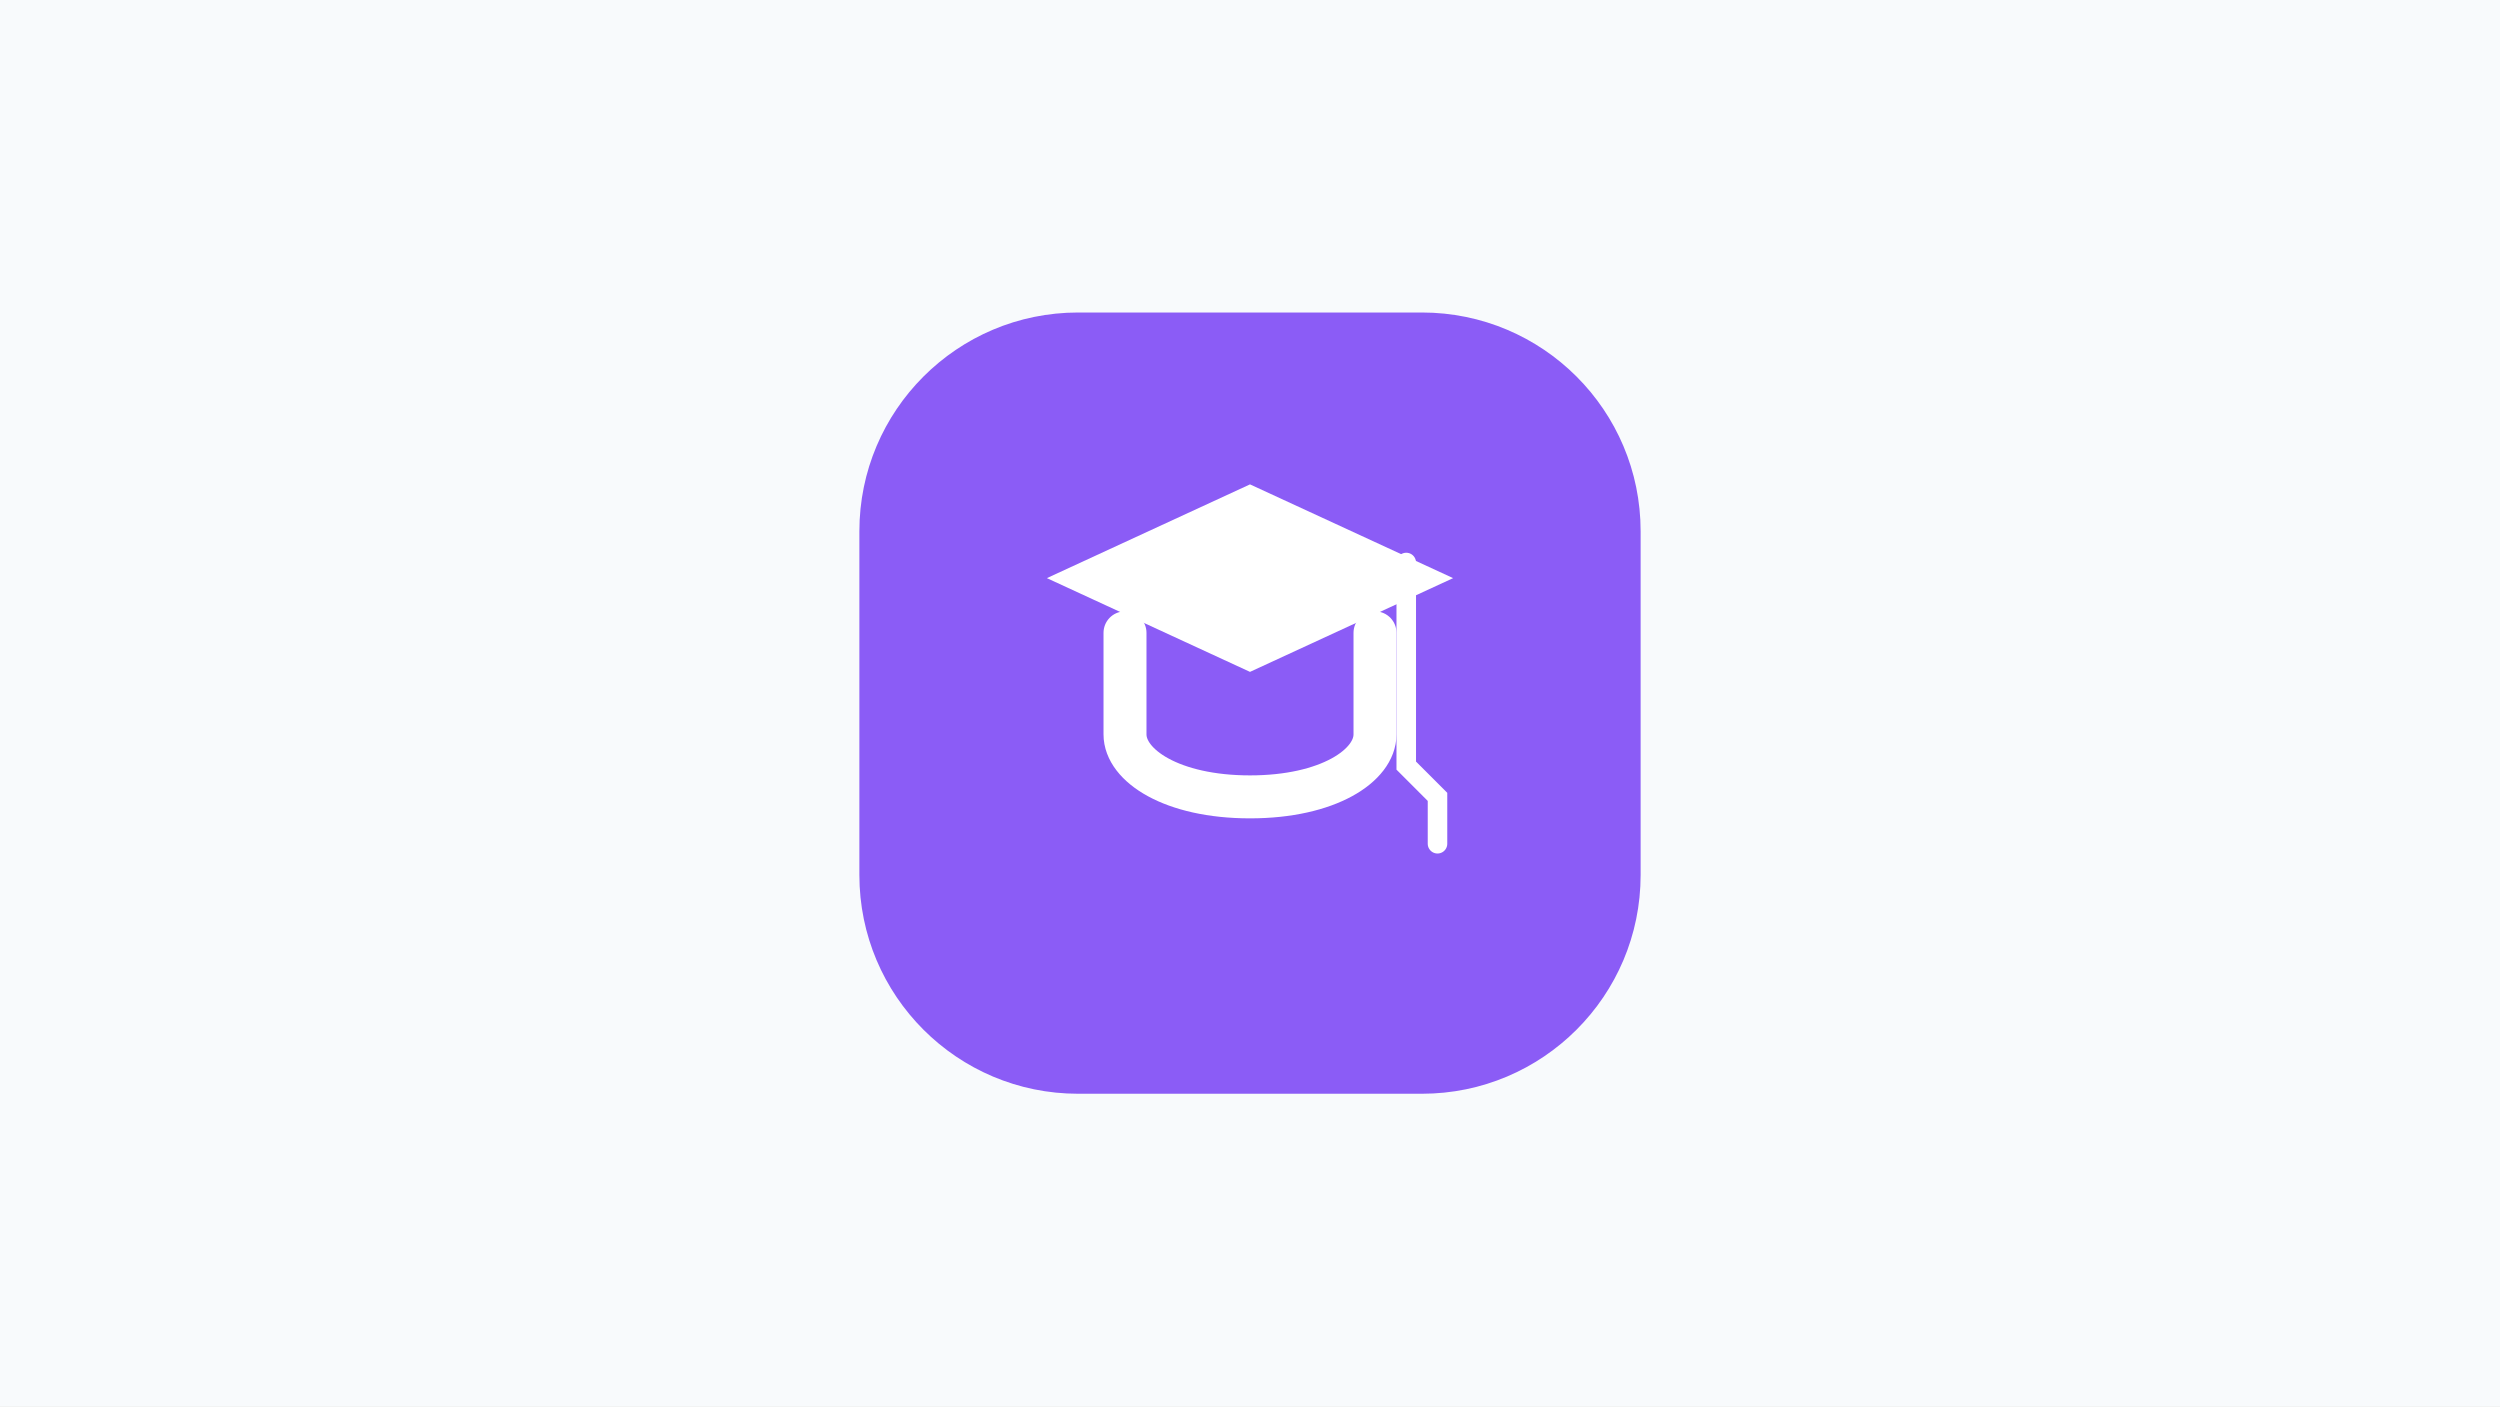
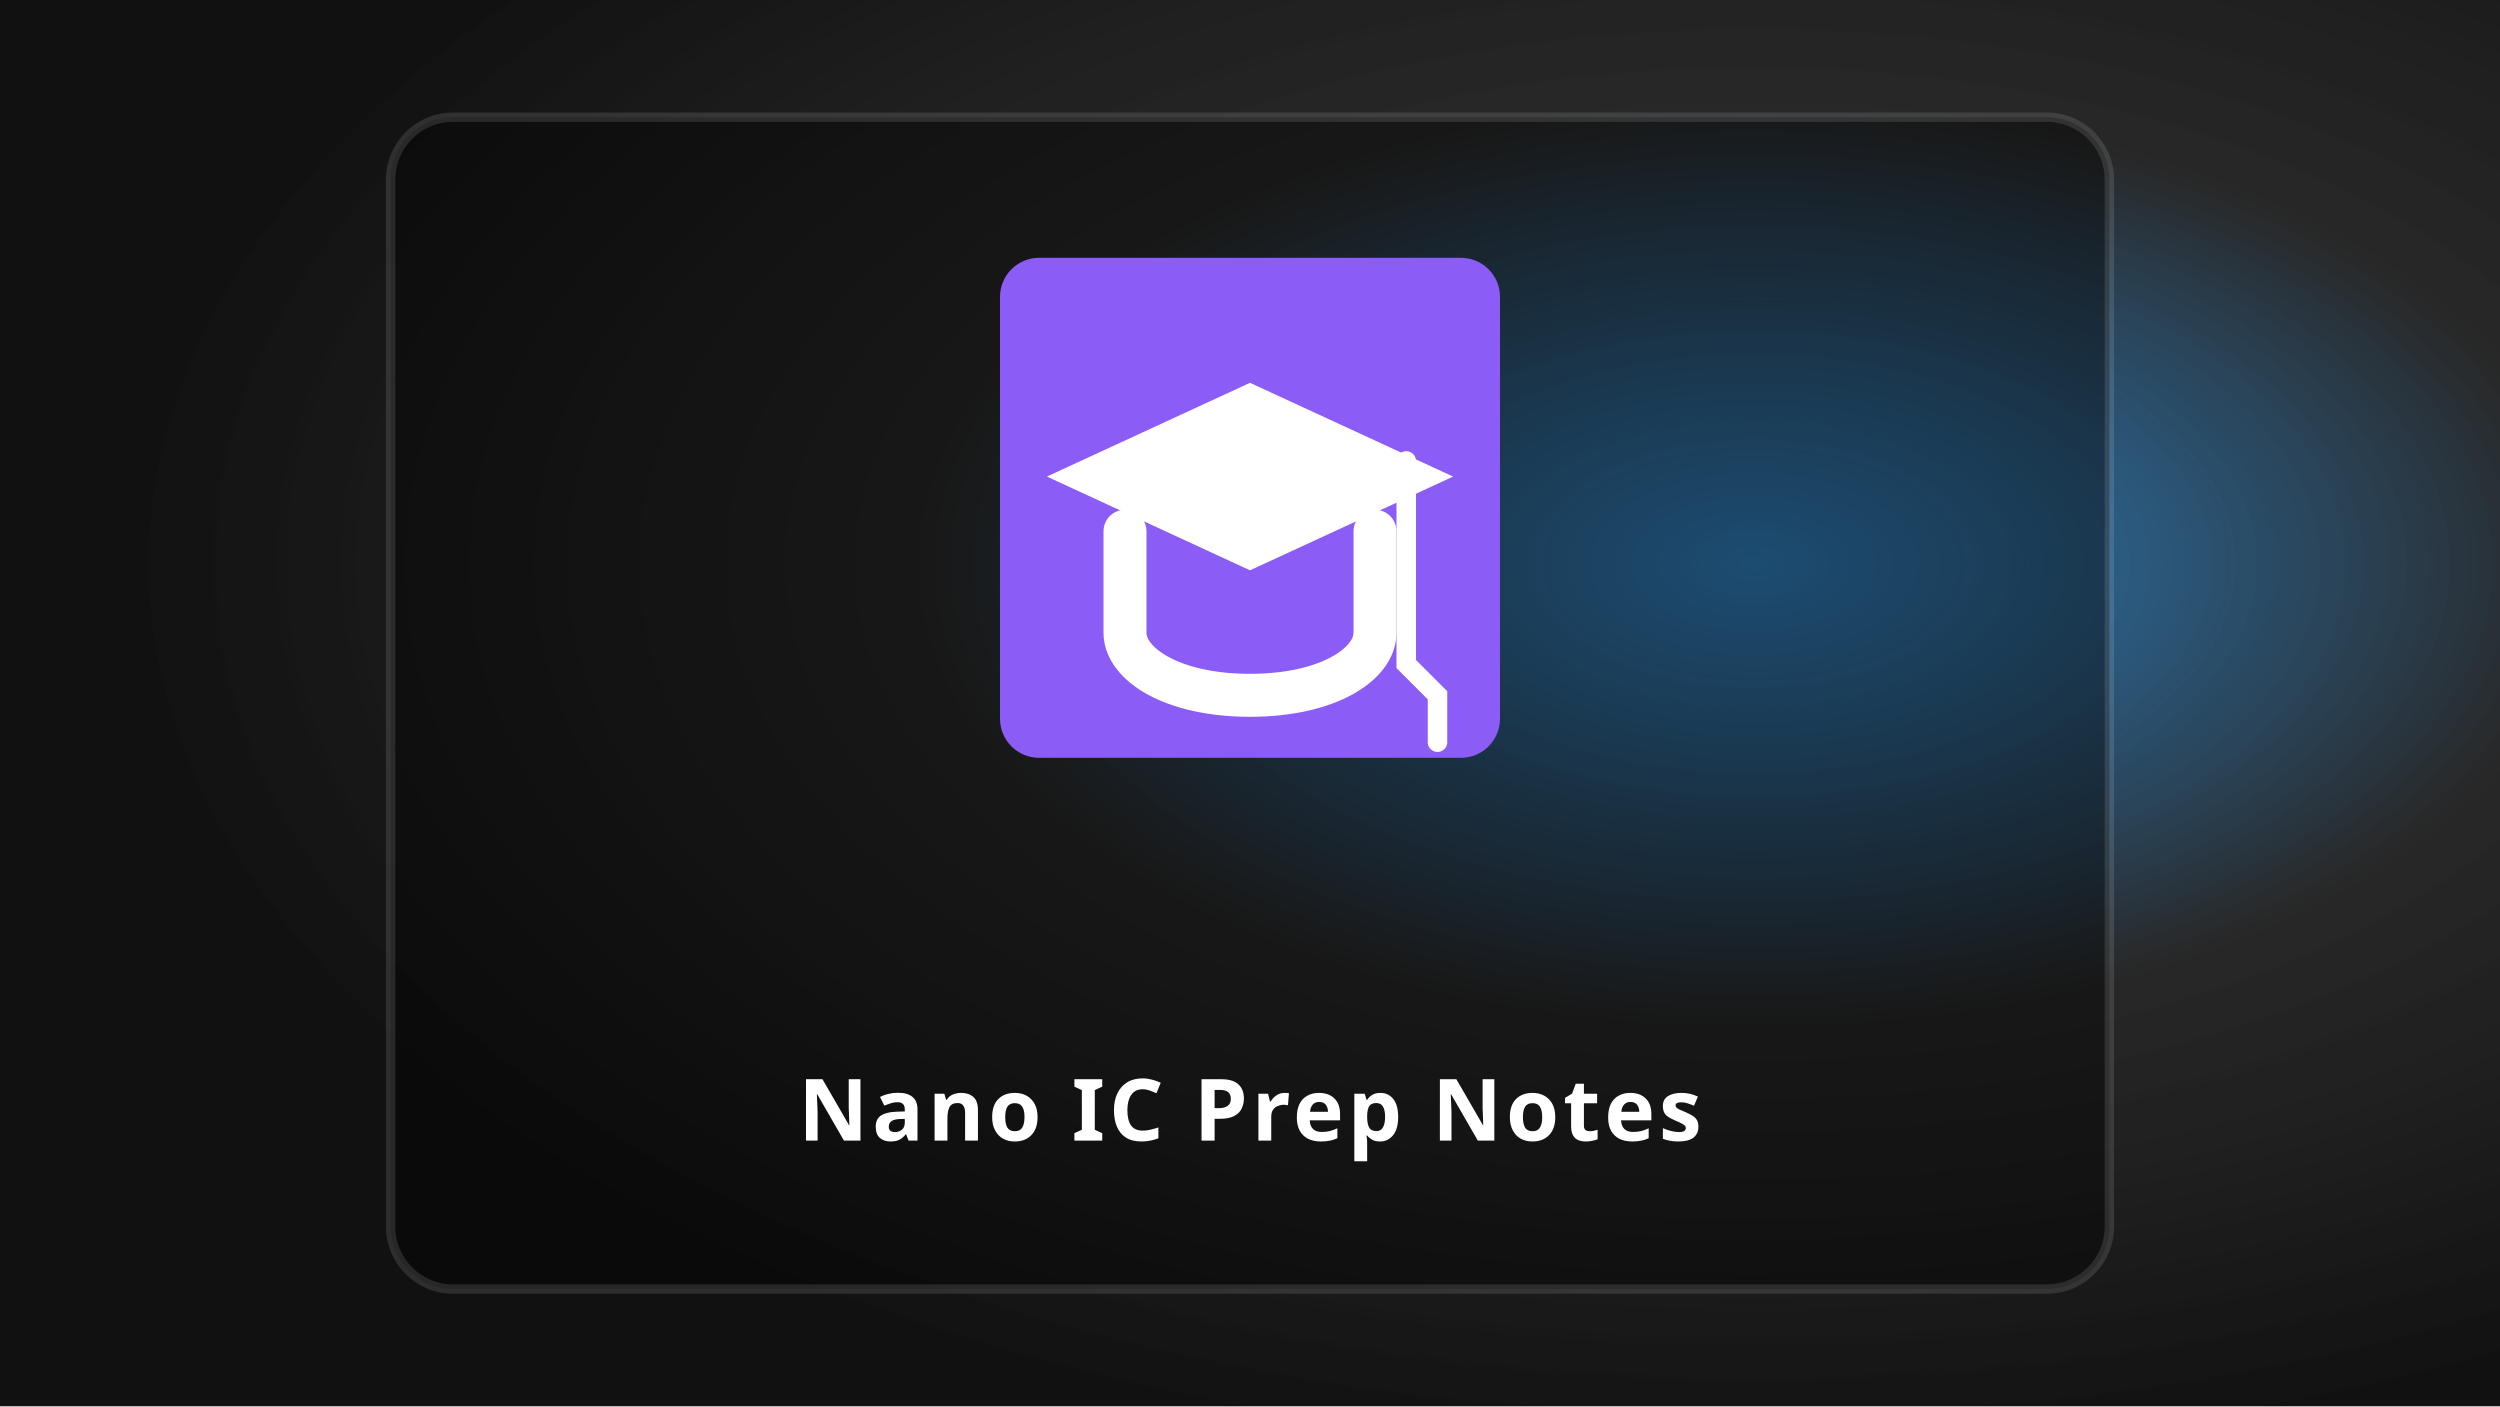
<svg xmlns="http://www.w3.org/2000/svg" viewBox="0 0 320 180" width="100%" height="100%">
-   <rect width="320" height="180" fill="#f8fafc" />
-   <rect x="110" y="40" width="100" height="100" rx="28" fill="#8b5cf6" />
-   <path d="M160,62 L186,74 L160,86 L134,74 Z" fill="#ffffff" />
-   <path d="M180,72 V98 L184,102 V108" stroke="#ffffff" stroke-width="2.5" stroke-linecap="round" fill="none" />
-   <path d="M144,81 V94 C144,98 150,102 160,102 C170,102 176,98 176,94 V81" stroke="#ffffff" stroke-width="5.5" stroke-linecap="round" fill="none" />
+   <defs>
+     <radialGradient id="win10" cx="70%" cy="40%" r="65%">
+       <stop offset="0%" stop-color="#0063b1" stop-opacity="0.8" />
+       <stop offset="50%" stop-color="#1e1e1e" stop-opacity="0.95" />
+       <stop offset="100%" stop-color="#111111" stop-opacity="1" />
+     </radialGradient>
+   </defs>
+   <rect width="320" height="180" fill="url(#win10)" />
+   <rect x="50" y="15" width="220" height="150" rx="8" fill="rgba(0,0,0,0.4)" stroke="rgba(255,255,255,0.12)" stroke-width="1.2" />
+   <rect x="128" y="33" width="64" height="64" rx="5" fill="#8b5cf6" />
+   <path d="M160,49 L186,61 L160,73 L134,61 Z" fill="#ffffff" />
+   <path d="M180,59 V85 L184,89 V95" stroke="#ffffff" stroke-width="2.5" stroke-linecap="round" fill="none" />
+   <path d="M144,68 V81 C144,85 150,89 160,89 C170,89 176,85 176,81 V68" stroke="#ffffff" stroke-width="5.5" stroke-linecap="round" fill="none" />
+   <text x="160" y="146" font-family="'Segoe UI', sans-serif" font-weight="600" font-size="11" fill="#ffffff" text-anchor="middle" letter-spacing="0.5">Nano IC Prep Notes</text>
</svg>
